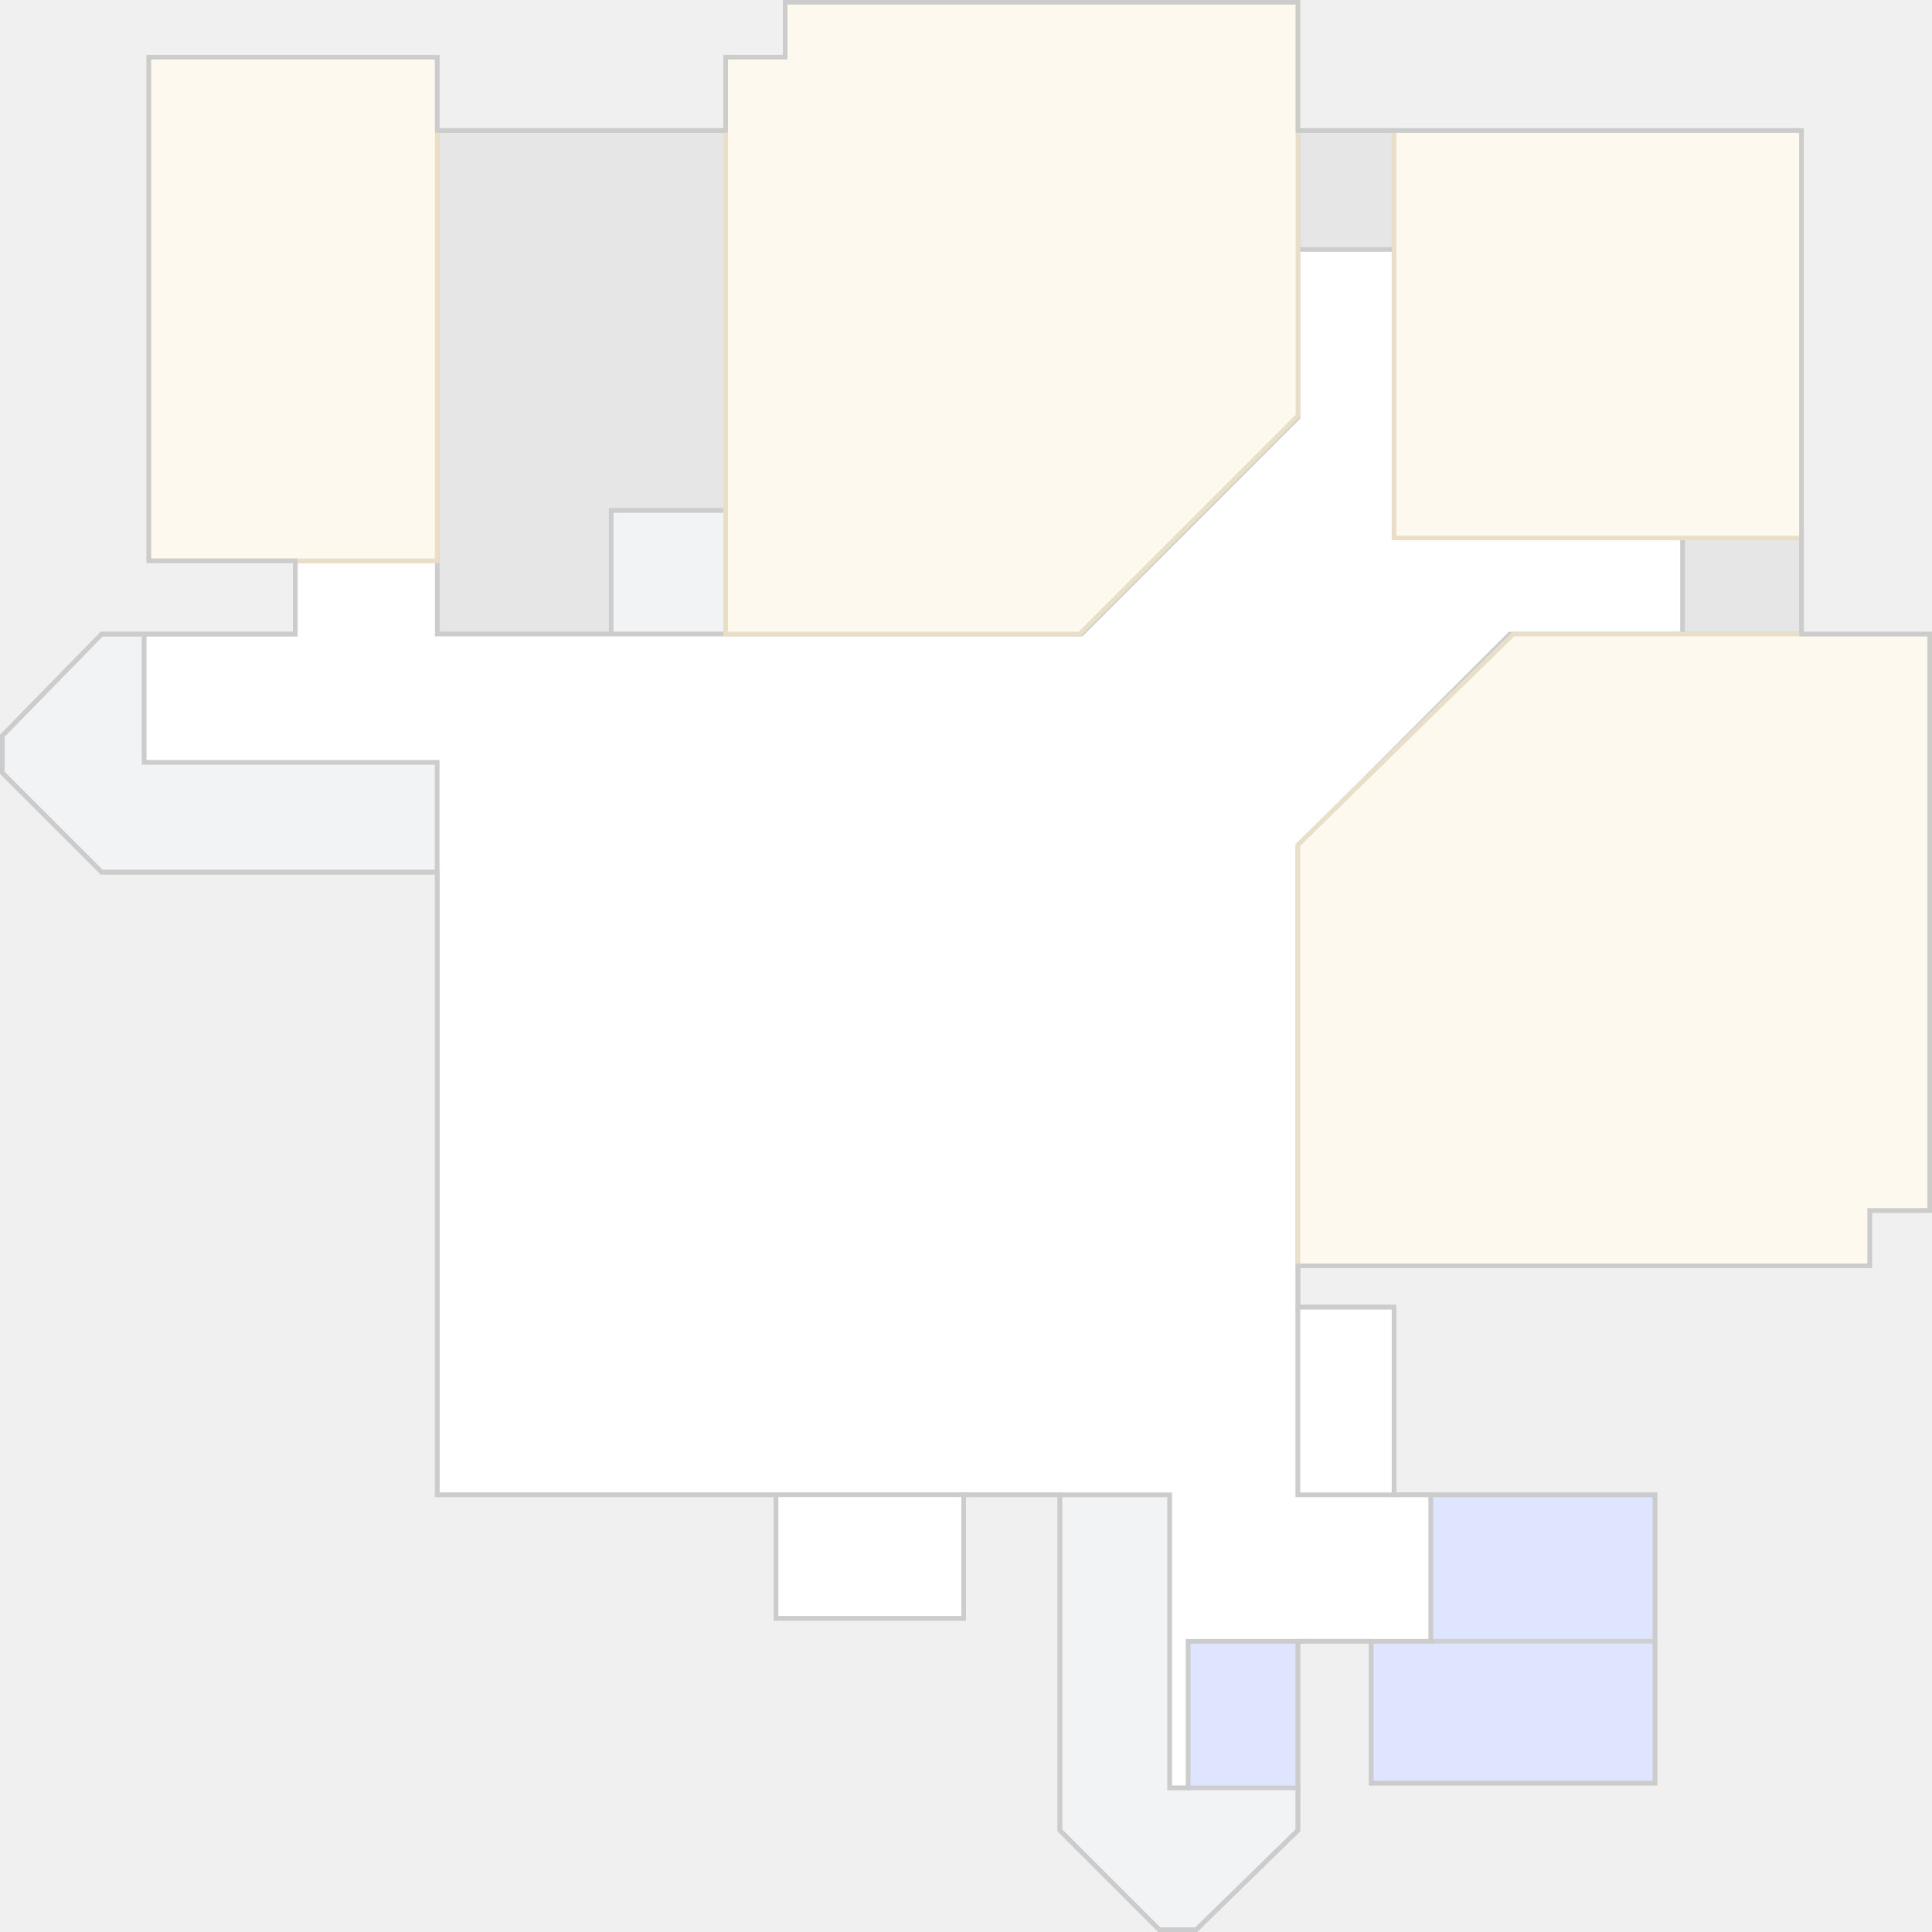
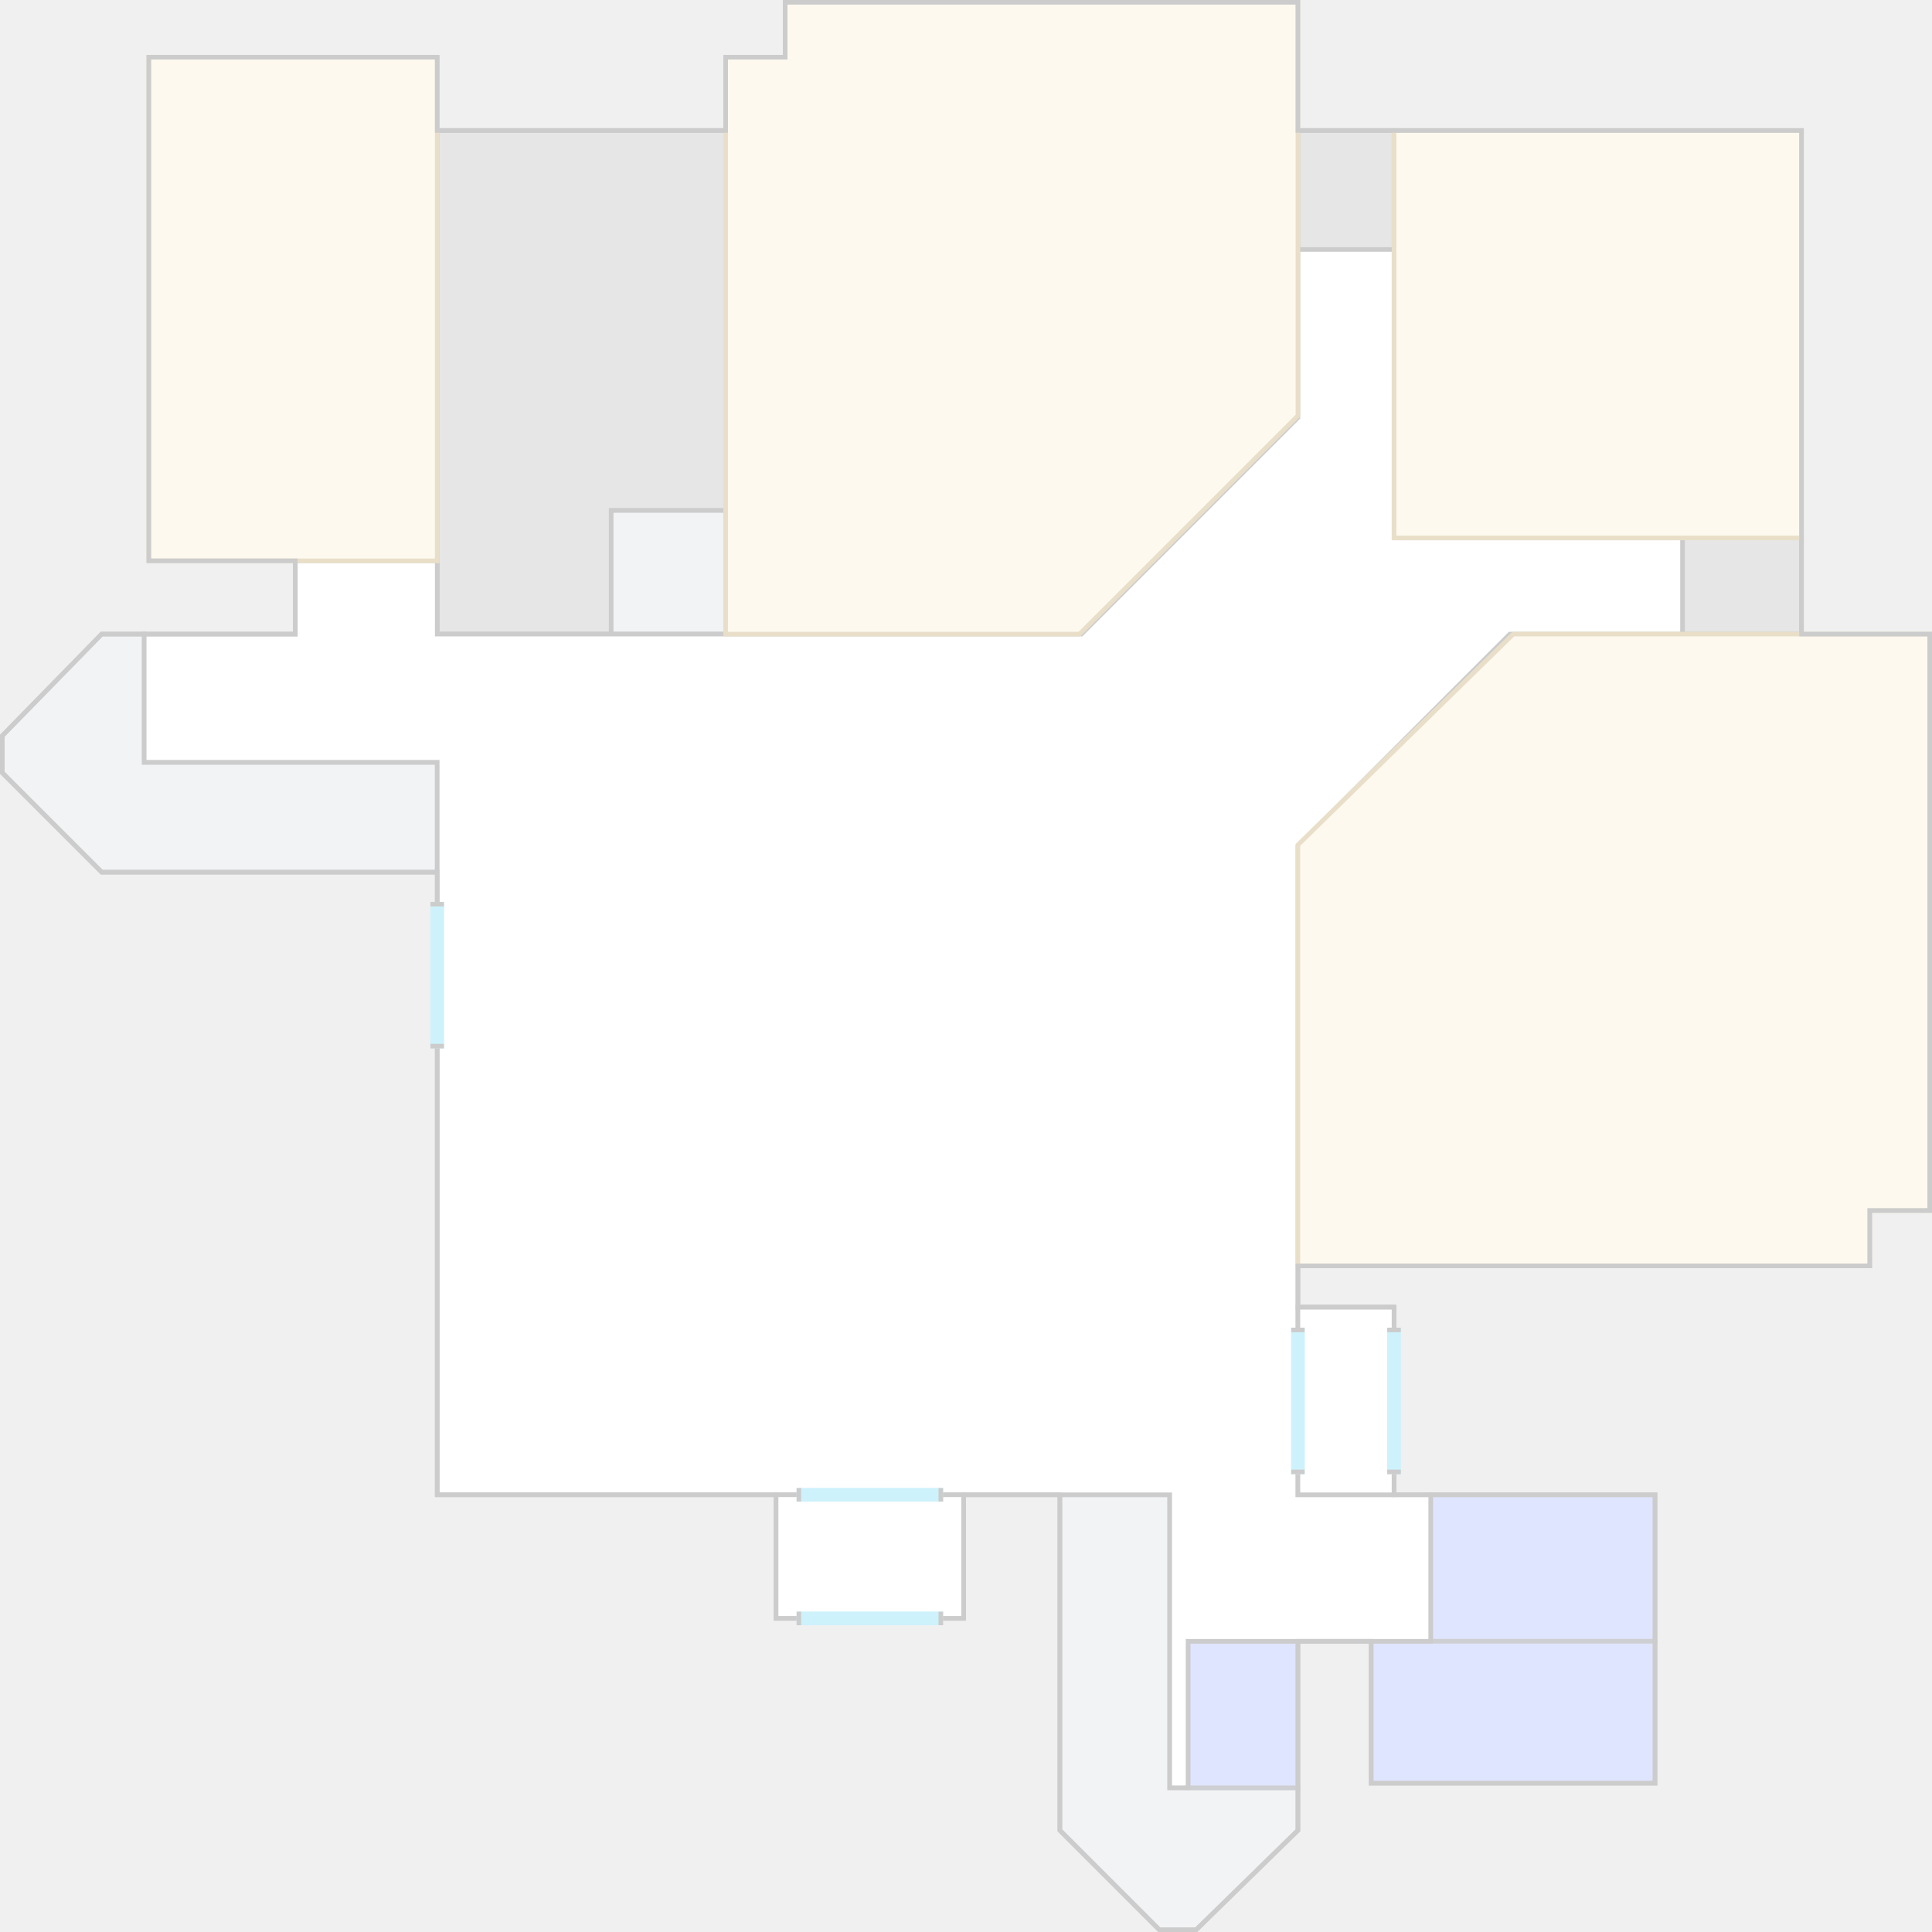
<svg xmlns="http://www.w3.org/2000/svg" width="422" height="422" viewBox="0 0 422 422" fill="none">
  <mask id="path-1-inside-1_266_166" fill="white">
    <path fill-rule="evenodd" clip-rule="evenodd" d="M95 112L95 139L134 139L134 112L159 112L159 28L95 28L95 111L95 112Z" />
  </mask>
  <path fill-rule="evenodd" clip-rule="evenodd" d="M95 112L95 139L134 139L134 112L159 112L159 28L95 28L95 111L95 112Z" fill="#E6E6E6" />
  <path d="M95 139L94 139L94 140L95 140L95 139ZM134 139L134 140L135 140L135 139L134 139ZM134 112L134 111L133 111L133 112L134 112ZM159 112L159 113L160 113L160 112L159 112ZM159 28L160 28L160 27L159 27L159 28ZM95 28L95 27L94 27L94 28L95 28ZM96 139L96 112L94 112L94 139L96 139ZM134 138L95 138L95 140L134 140L134 138ZM133 112L133 139L135 139L135 112L133 112ZM159 111L134 111L134 113L159 113L159 111ZM158 28L158 112L160 112L160 28L158 28ZM95 29L159 29L159 27L95 27L95 29ZM96 111L96 28L94 28L94 111L96 111ZM96 112L96 111L94 111L94 112L96 112Z" fill="#CCCCCC" mask="url(#path-1-inside-1_266_166)" />
  <rect x="133.5" y="138.5" width="27" height="25" transform="rotate(-90 133.5 138.5)" fill="#F1F3F4" stroke="#CCCCCC" />
  <path d="M231.5 390L231.5 326.5L255.5 326.5L255.5 390L255.5 390.5L256 390.5L283.5 390.5L283.5 399.79L261.296 421.5L253.207 421.5L231.5 399.793L231.5 390Z" fill="#F1F3F4" stroke="#CCCCCC" />
  <path d="M32 190.5L95.5 190.5L95.5 166.5L32 166.5L31.5 166.5L31.5 166L31.5 138.5L22.21 138.5L0.5 160.704L0.5 168.793L22.207 190.5L32 190.5Z" fill="#F1F3F4" stroke="#CCCCCC" />
  <rect x="367.5" y="138.5" width="21" height="26" transform="rotate(-90 367.5 138.5)" fill="#E6E6E6" stroke="#CCCCCC" />
  <rect x="283.5" y="54.5" width="26" height="21" transform="rotate(-90 283.5 54.5)" fill="#E6E6E6" stroke="#CCCCCC" />
  <rect x="312.5" y="358.5" width="32" height="49" transform="rotate(-90 312.5 358.5)" fill="#E0E5FF" stroke="#CECFD2" />
  <rect x="299.5" y="389.5" width="31" height="62" transform="rotate(-90 299.5 389.5)" fill="#E0E5FF" stroke="#CECFD2" />
  <rect x="259.5" y="390.5" width="32" height="24" transform="rotate(-90 259.5 390.5)" fill="#E0E5FF" stroke="#CECFD2" />
-   <path d="M284 326.5L312.5 326.5L312.5 358.5L260 358.5L259.5 358.5L259.5 359L259.5 390.5L255.5 390.5L255.5 359L255.5 358L255.5 327L255.5 326.5L255 326.5L95.5 326.5L95.5 167L95.5 166.5L95 166.5L31.5 166.5L31.5 138.5L64 138.5L64.5 138.5L64.5 138L64.5 122.5L95.5 122.5L95.5 138L95.5 138.5L96 138.5L236 138.5L236.207 138.5L236.354 138.354L283.354 91.353L283.5 91.207L283.5 91L283.5 54.5L304.5 54.5L304.5 117L304.5 117.5L305 117.5L367.5 117.5L367.5 138.5L330 138.5L329.793 138.5L329.646 138.646L283.646 184.646L283.5 184.793L283.5 185L283.5 326L283.5 326.5L284 326.5Z" fill="white" stroke="#CCCCCC" />
+   <path d="M283.5 91L283.5 54.5L304.5 54.5L304.5 117L304.5 117.5L305 117.5L367.5 117.5L367.5 138.5L330 138.5L329.793 138.5L329.646 138.646L283.646 184.646L283.5 184.793L283.5 185L283.5 326L283.5 326.5L284 326.5L312.5 326.5L312.5 358.5L260 358.5L259.5 358.5L259.5 359L259.5 390.5L255.5 390.5L255.5 359L255.5 358L255.5 327L255.5 326.5L255 326.5L95.5 326.5L95.5 167L95.5 166.5L95 166.5L31.5 166.5L31.5 138.5L64 138.5L64.5 138.5L64.5 138L64.5 122.5L95.5 122.5L95.5 138L95.5 138.5L96 138.5L236 138.5L236.207 138.5L236.354 138.354L283.354 91.353L283.5 91.207L283.5 91Z" fill="white" stroke="#CCCCCC" />
  <rect x="169.5" y="353.5" width="27" height="41" transform="rotate(-90 169.5 353.5)" fill="white" stroke="#CCCCCC" />
  <rect x="283.5" y="326.5" width="41" height="21" transform="rotate(-90 283.5 326.5)" fill="white" stroke="#CCCCCC" />
  <rect x="32.5" y="122.5" width="110" height="63" transform="rotate(-90 32.5 122.5)" fill="#FDF9EF" stroke="#E9DFC9" />
-   <path d="M171.5 12L171.5 0.5L283.5 0.5L283.5 90.793L235.793 138.5L158.5 138.5L158.5 12.5L171 12.5L171.5 12.5L171.5 12Z" fill="#FDF9EF" stroke="#E9DFC9" />
-   <path d="M330.545 138.5L421.5 138.5L421.5 264.413L408.906 264.413L408.406 264.413L408.406 264.913L408.406 276.5L283.5 276.5L283.5 184.544L330.545 138.5Z" fill="#FDF9EF" stroke="#E9DFC9" />
+   <path d="M171 12.5L171.5 12.5L171.5 12L171.5 0.5L283.5 0.5L283.5 90.793L235.793 138.5L158.5 138.5L158.5 12.5L171 12.5Z" fill="#FDF9EF" stroke="#E9DFC9" />
+   <path d="M408.906 264.413L408.406 264.413L408.406 264.913L408.406 276.5L283.5 276.5L283.5 184.544L330.545 138.5L421.5 138.5L421.5 264.413L408.906 264.413Z" fill="#FDF9EF" stroke="#E9DFC9" />
  <rect x="304.5" y="117.5" width="89" height="89" transform="rotate(-90 304.5 117.5)" fill="#FDF9EF" stroke="#E9DFC9" />
  <path d="M64 138.5L64.5 138.5L64.5 138L64.5 123L64.5 122.5L64 122.5L32.5 122.5L32.5 12.5L95.5 12.5L95.5 28L95.5 28.5L96 28.5L158 28.5L158.5 28.5L158.5 28L158.5 12.5L171 12.5L171.5 12.5L171.5 12L171.5 0.5L283.5 0.5L283.5 28L283.5 28.5L284 28.5L304 28.5L305 28.5L393.5 28.5L393.5 117L393.5 118L393.5 138L393.5 138.5L394 138.5L421.5 138.5L421.5 264.413L408.906 264.413L408.406 264.413L408.406 264.913L408.406 276.5L284 276.5L283.5 276.5L283.5 277L283.5 285L283.5 285.5L284 285.5L304.5 285.5L304.5 326L304.5 326.5L305 326.5L313 326.5L337.5 326.5L361.5 326.5L361.5 358L361.5 359L361.5 389.5L299.5 389.5L299.5 359L299.5 358.5L299 358.5L284 358.5L283.5 358.5L283.5 359L283.5 390L283.5 391L283.5 399.79L261.296 421.5L253.207 421.5L231.5 399.793L231.5 390L231.5 327L231.5 326.5L231 326.5L211 326.5L210.5 326.5L210.5 327L210.5 353.5L169.5 353.5L169.5 327L169.5 326.5L169 326.5L95.5 326.5L95.5 191L95.5 190.5L95 190.5L32 190.5L22.207 190.5L0.5 168.793L0.5 160.704L22.21 138.5L31 138.5L32 138.5L64 138.5Z" stroke="#CCCCCC" />
+   <mask id="path-19-inside-2_266_166" fill="white">
+     <path d="M97 197L97 229L94 229L94 197L97 197Z" />
+   </mask>
+   <path d="M97 197L97 229L94 229L94 197L97 197Z" fill="#CDF2FB" />
+   <path d="M97 228L94 228L94 230L97 230L97 228ZM94 198L97 198L97 196L94 196L94 198Z" fill="#CCCCCC" mask="url(#path-19-inside-2_266_166)" />
+   <mask id="path-21-inside-3_266_166" fill="white">
+     <path d="M285 290L285 322L282 322L282 290L285 290Z" />
+   </mask>
+   <path d="M285 290L285 322L282 322L282 290L285 290Z" fill="#CDF2FB" />
+   <path d="M285 321L282 321L282 323L285 323L285 321ZM282 291L285 291L285 289L282 289L282 291Z" fill="#CCCCCC" mask="url(#path-21-inside-3_266_166)" />
+   <mask id="path-23-inside-4_266_166" fill="white">
+     <path d="M306 290L306 322L303 322L303 290L306 290Z" />
+   </mask>
+   <path d="M306 290L306 322L303 322L303 290L306 290Z" fill="#CDF2FB" />
+   <path d="M306 321L303 321L303 323L306 323L306 321ZM303 291L306 291L306 289L303 289L303 291Z" fill="#CCCCCC" mask="url(#path-23-inside-4_266_166)" />
+   <mask id="path-25-inside-5_266_166" fill="white">
+     <path d="M206 328L174 328L174 325L206 325L206 328Z" />
+   </mask>
+   <path d="M206 328L174 328L174 325L206 325L206 328Z" fill="#CDF2FB" />
+   <path d="M175 328L175 325L173 325L173 328L175 328ZM205 325L205 328L207 328L207 325L205 325Z" fill="#CCCCCC" mask="url(#path-25-inside-5_266_166)" />
+   <mask id="path-27-inside-6_266_166" fill="white">
+     <path d="M206 355L174 355L174 352L206 352L206 355Z" />
+   </mask>
+   <path d="M206 355L174 355L174 352L206 352L206 355Z" fill="#CDF2FB" />
+   <path d="M175 355L175 352L173 352L173 355L175 355ZM205 352L205 355L207 355L207 352L205 352Z" fill="#CCCCCC" mask="url(#path-27-inside-6_266_166)" />
</svg>
